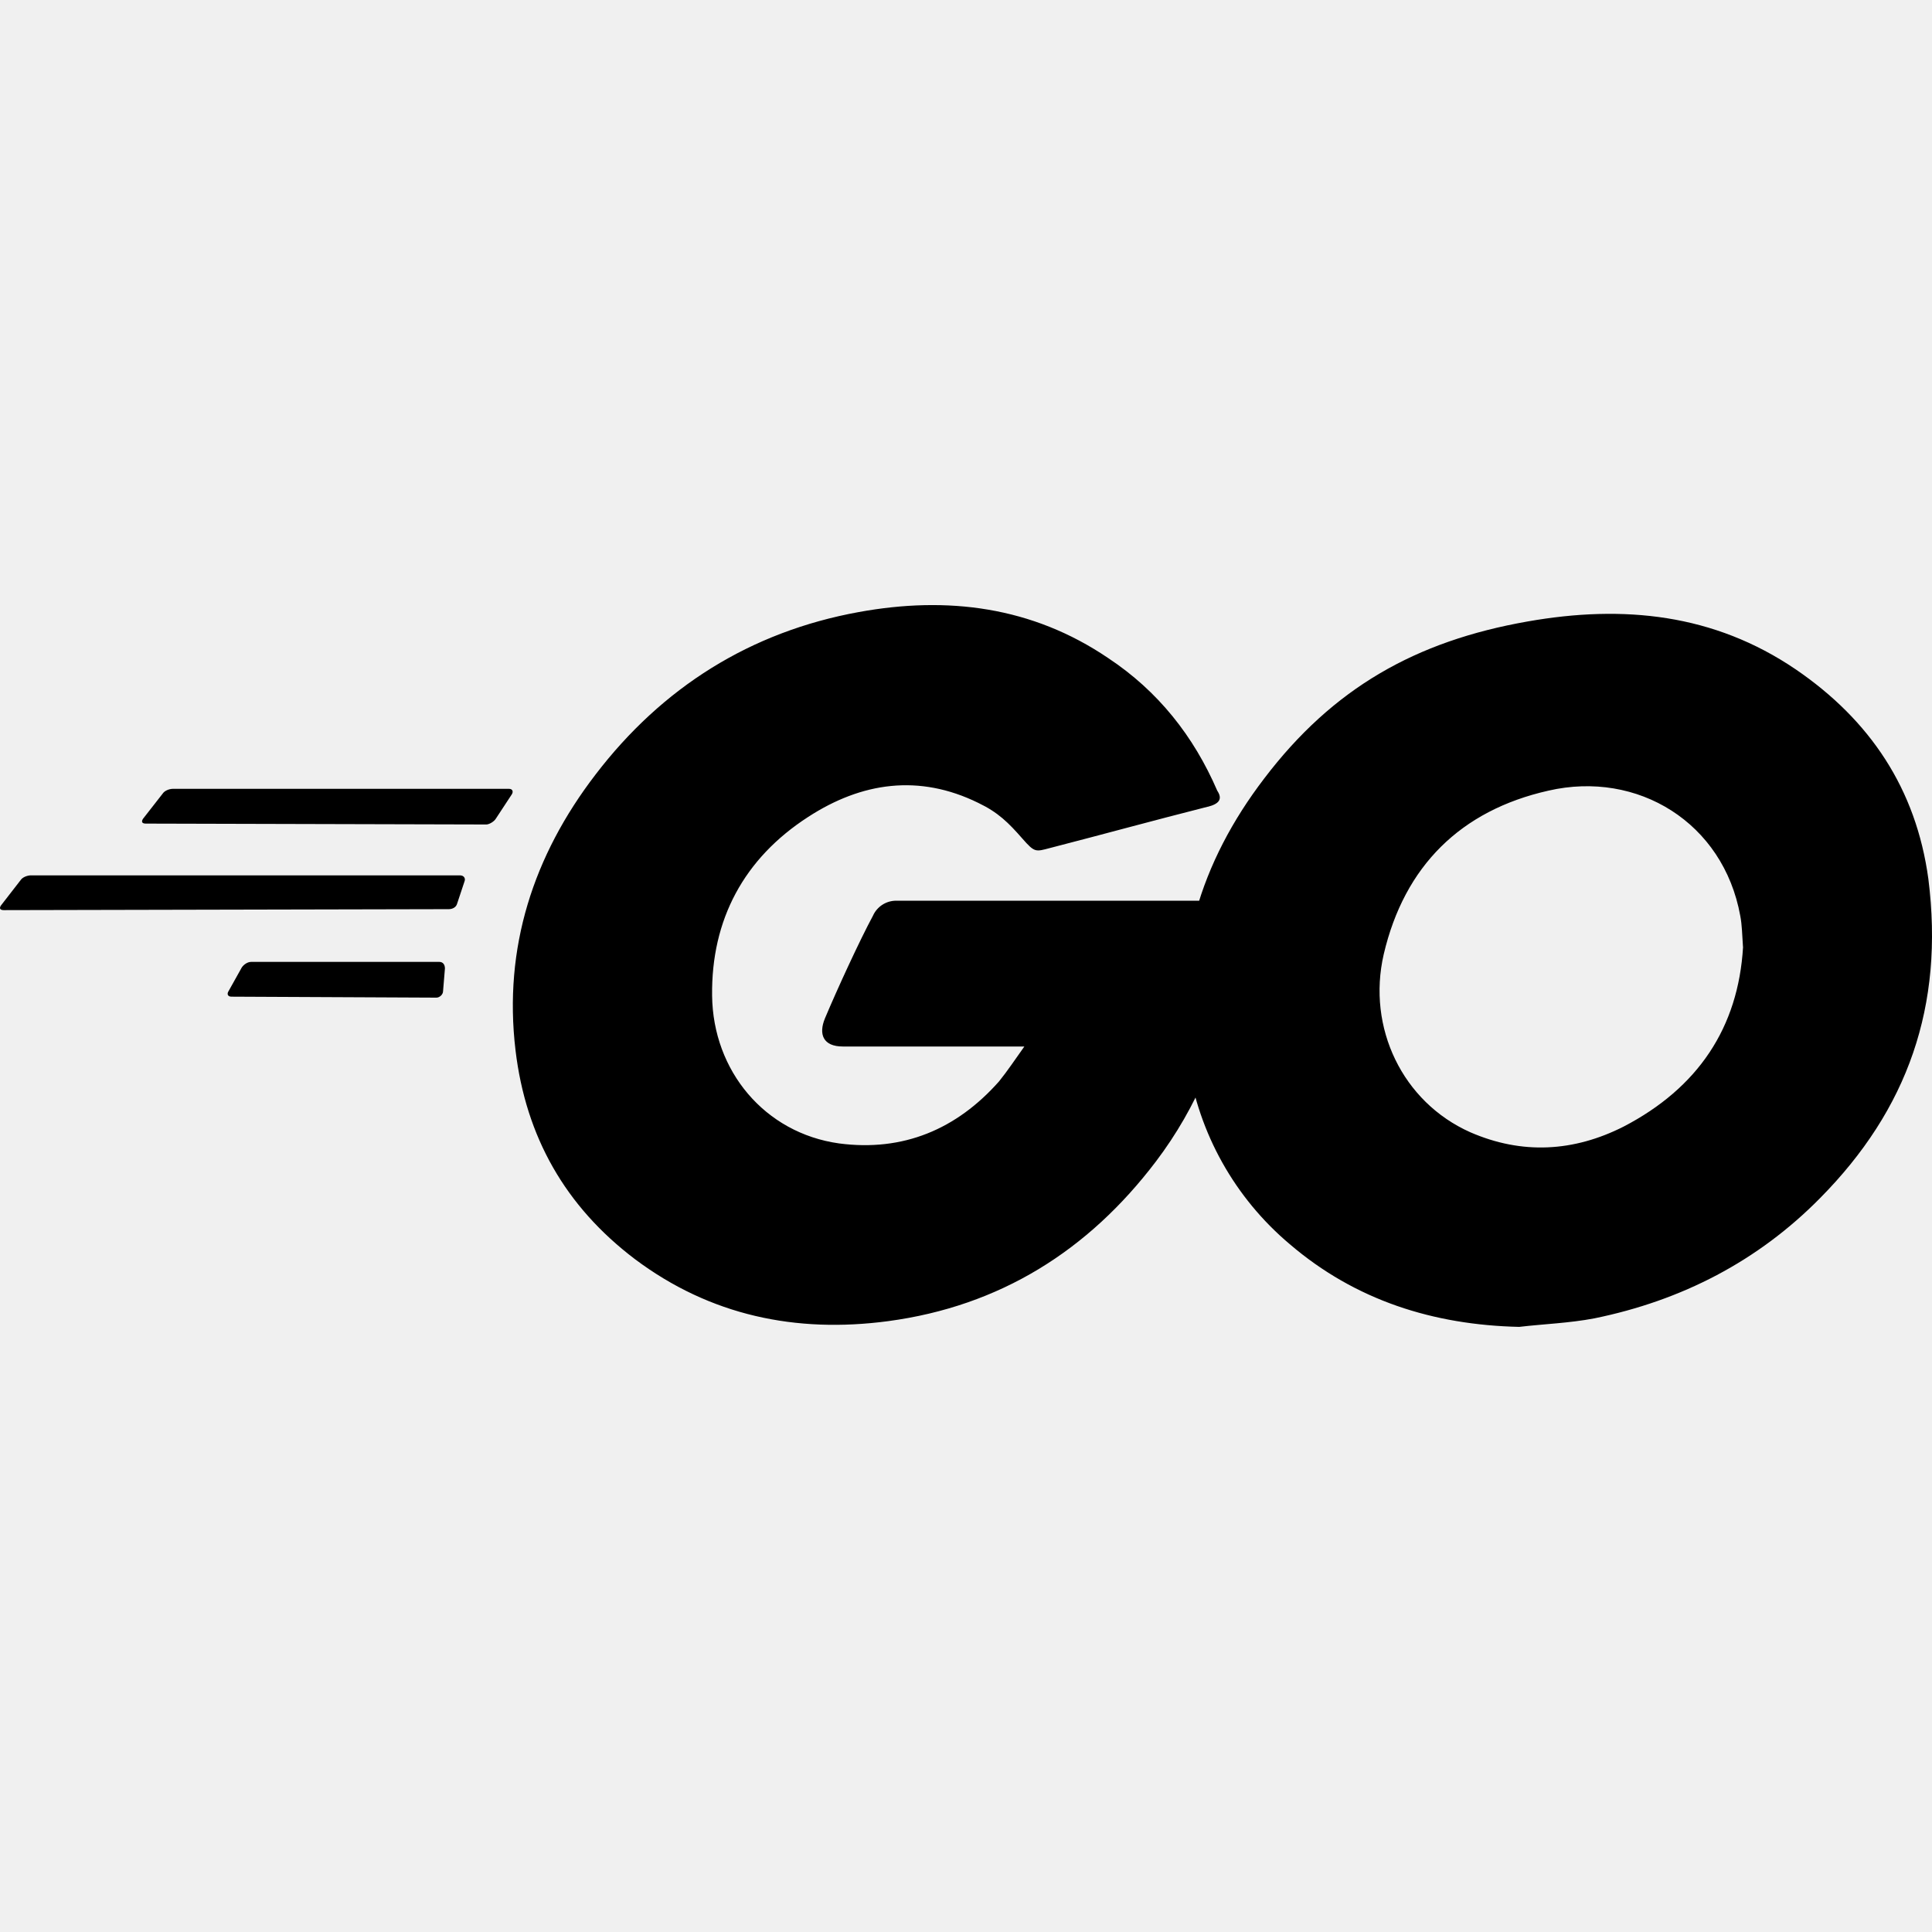
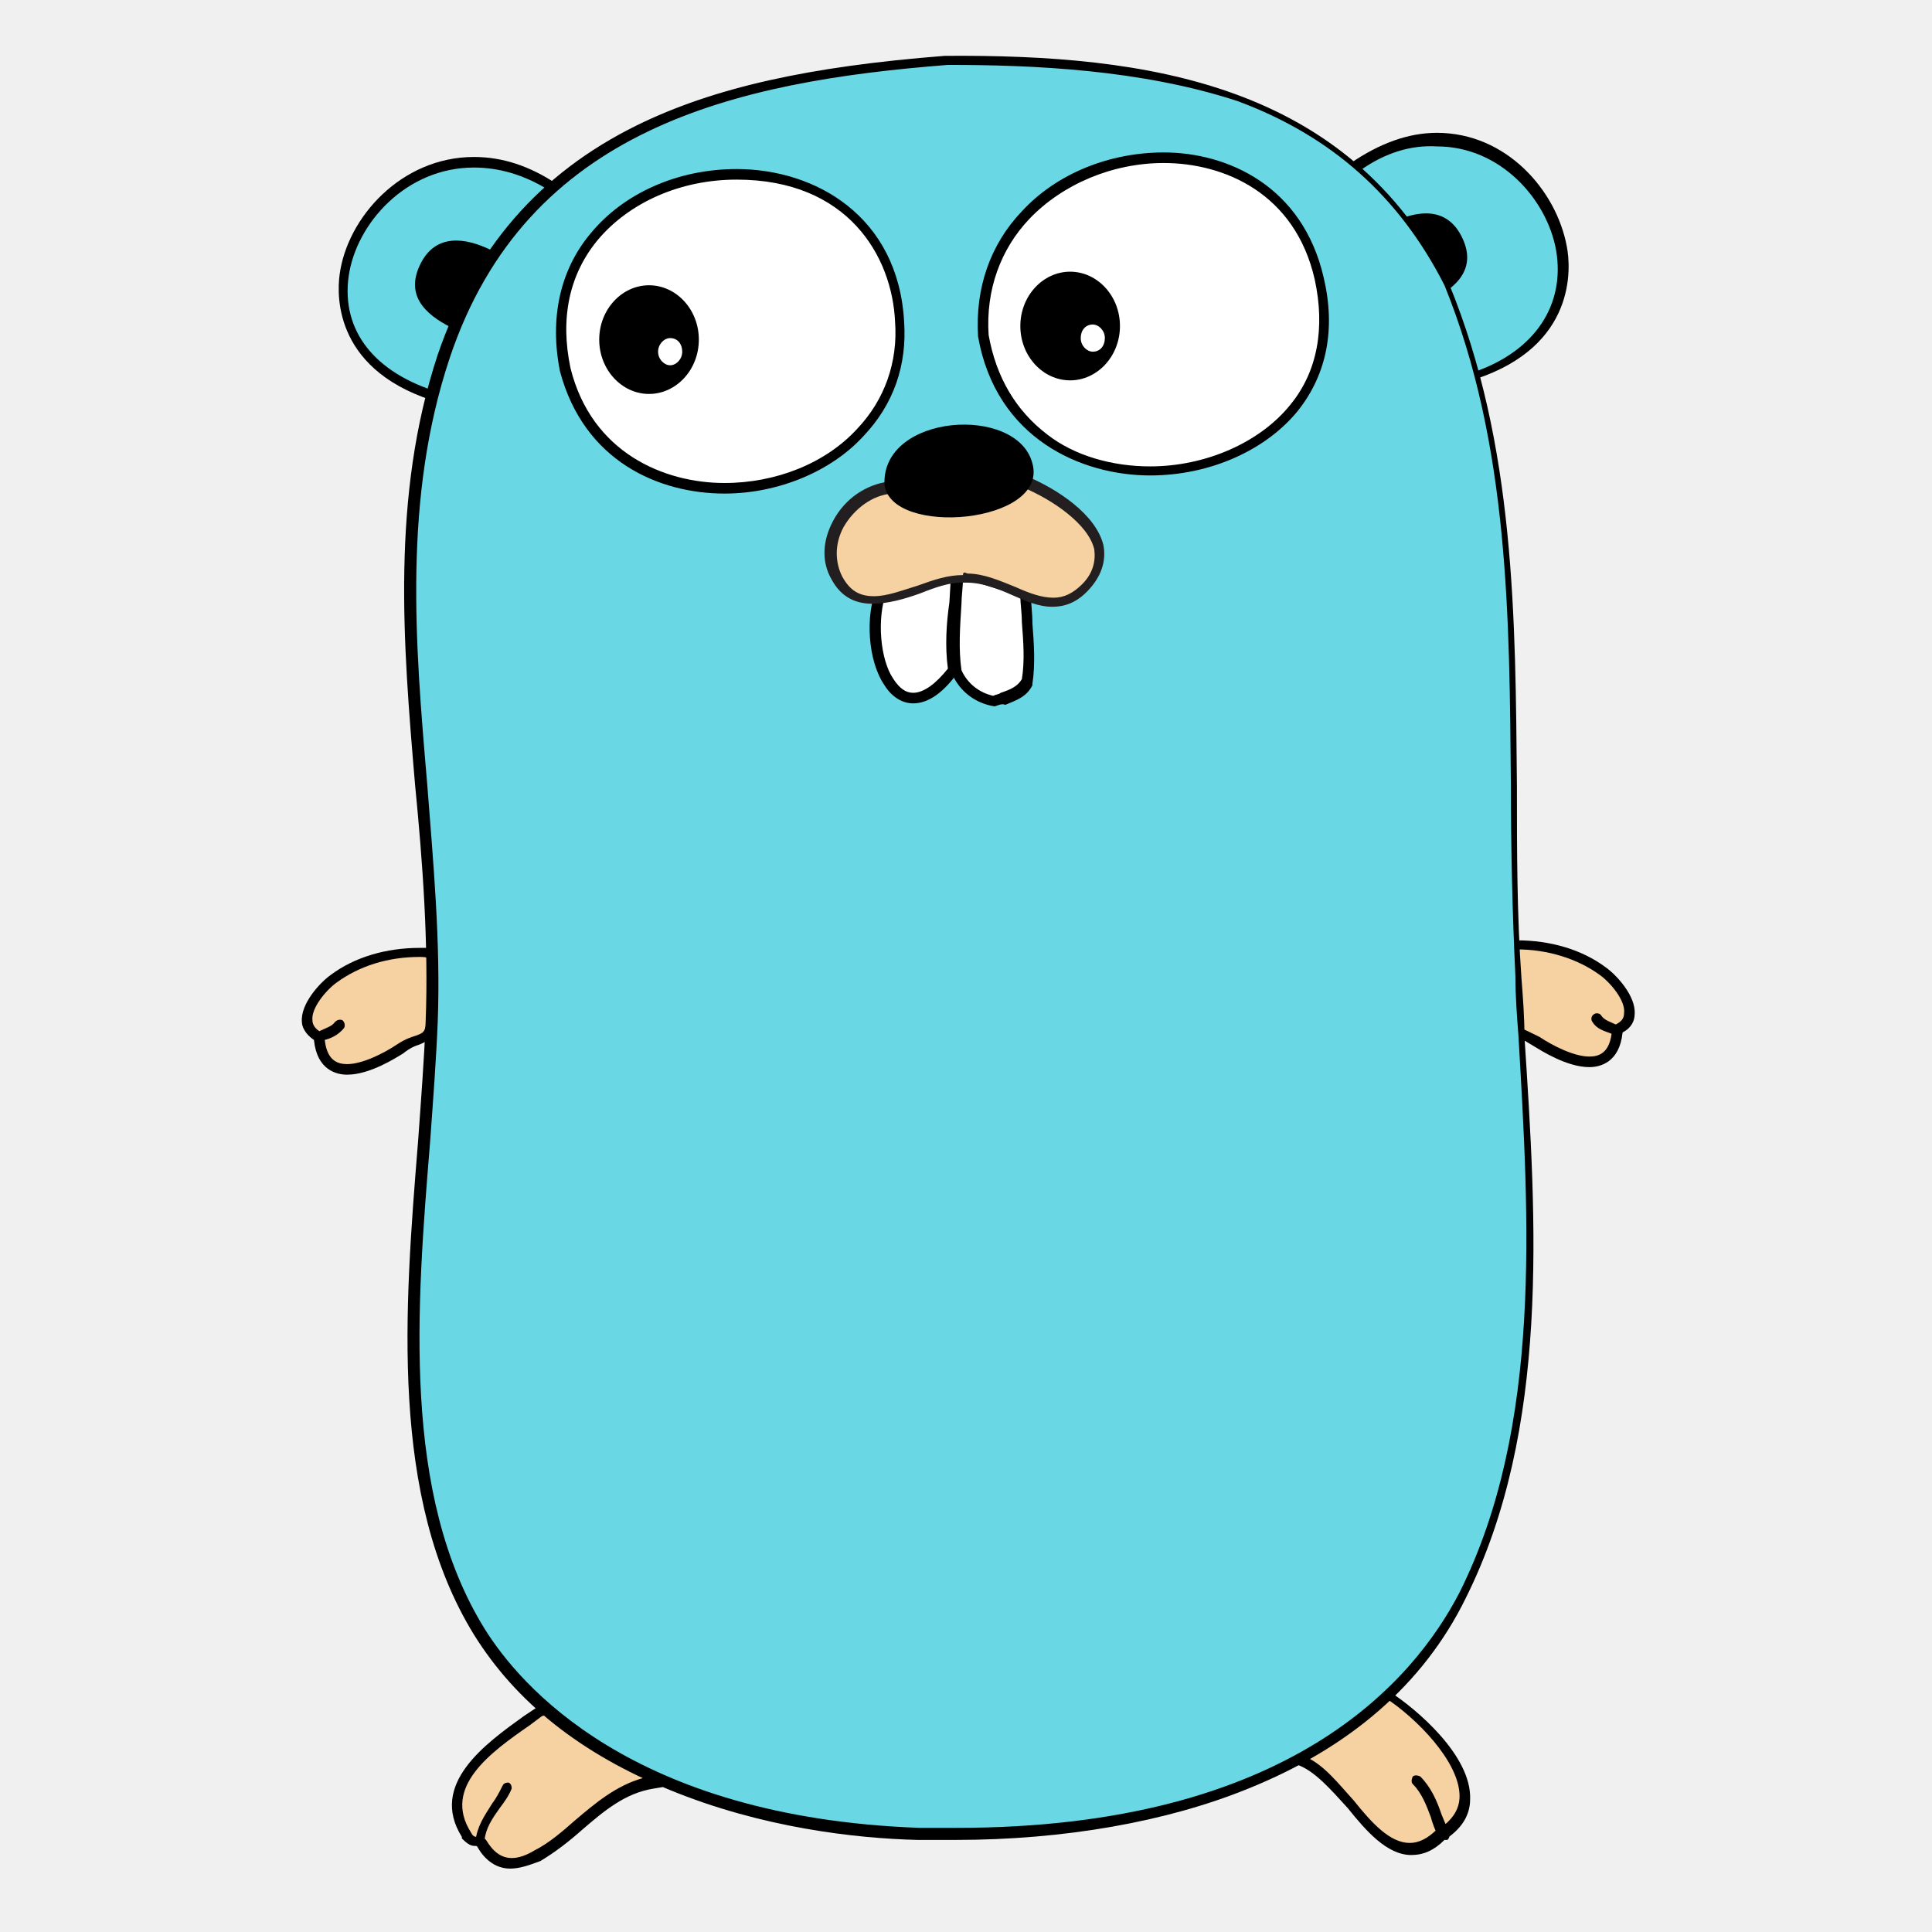
- <svg xmlns="http://www.w3.org/2000/svg" role="img" viewBox="0 0 24 24">
-   <path d="M1.811 10.231c-.047 0-.058-.023-.035-.059l.246-.315c.023-.035.081-.058.128-.058h4.172c.046 0 .058.035.035.07l-.199.303c-.023.036-.082.07-.117.07zM.047 11.306c-.047 0-.059-.023-.035-.058l.245-.316c.023-.035.082-.058.129-.058h5.328c.047 0 .07.035.058.07l-.093.28c-.012.047-.058.07-.105.07zm2.828 1.075c-.047 0-.059-.035-.035-.07l.163-.292c.023-.035.07-.07.117-.07h2.337c.047 0 .07.035.07.082l-.023.28c0 .047-.047.082-.082.082zm12.129-2.36c-.736.187-1.239.327-1.963.514-.176.046-.187.058-.34-.117-.174-.199-.303-.327-.548-.444-.737-.362-1.45-.257-2.115.175-.795.514-1.204 1.274-1.192 2.22.011.935.654 1.706 1.577 1.835.795.105 1.46-.175 1.987-.77.105-.13.198-.27.315-.434H10.47c-.245 0-.304-.152-.222-.35.152-.362.432-.97.596-1.274a.315.315 0 01.292-.187h4.253c-.023.316-.023.631-.07.947a4.983 4.983 0 01-.958 2.29c-.841 1.11-1.94 1.8-3.33 1.986-1.145.152-2.209-.07-3.143-.77-.865-.655-1.356-1.52-1.484-2.595-.152-1.274.222-2.419.993-3.424.83-1.086 1.928-1.776 3.272-2.02 1.098-.2 2.15-.07 3.096.571.62.41 1.063.97 1.356 1.648.07.105.023.164-.117.2m3.868 6.461c-1.064-.024-2.034-.328-2.852-1.029a3.665 3.665 0 01-1.262-2.255c-.21-1.32.152-2.489.947-3.529.853-1.122 1.881-1.706 3.272-1.95 1.192-.21 2.314-.095 3.33.595.923.63 1.496 1.484 1.648 2.605.198 1.578-.257 2.863-1.344 3.962-.771.783-1.718 1.273-2.805 1.495-.315.06-.63.07-.934.106zm2.78-4.72c-.011-.153-.011-.27-.034-.387-.21-1.157-1.274-1.81-2.384-1.554-1.087.245-1.788.935-2.045 2.033-.21.912.234 1.835 1.075 2.21.643.28 1.285.244 1.905-.07.923-.48 1.425-1.228 1.484-2.233z" />
+ <svg xmlns="http://www.w3.org/2000/svg" xmlns:xlink="http://www.w3.org/1999/xlink" viewBox="0 0 128 128">
+   <defs>
+     <path id="go-original-a" d="M18.8 1h90.5v126H18.8z" />
+   </defs>
+   <clipPath id="go-original-b">
+     <use xlink:href="#go-original-a" overflow="visible" />
+   </clipPath>
+   <path fill-rule="evenodd" clip-rule="evenodd" fill="#F6D2A2" d="M21.1 68.7c.2 3.5 3.7 1.9 5.3.8 1.5-1.1 2-.2 2.1-2.3.1-1.4.2-2.7.2-4.1-2.3-.2-4.8.3-6.7 1.7-.9.7-2.8 3-.9 3.9" clip-path="url(#go-original-b)" />
+   <path d="M23 71.2c-.7 0-2-.3-2.2-2.3-.6-.4-.8-.9-.8-1.2-.1-1.2 1.2-2.6 1.9-3.1 1.6-1.2 3.7-1.8 5.9-1.8h1.3v.3c.1 1.1 0 2.2-.1 3.2 0 .3 0 .6-.1.9-.1 1.5-.4 1.7-1.1 2-.3.1-.6.2-1.1.6-.5.3-2.2 1.4-3.7 1.4zm4.8-7.8c-2.1 0-4 .6-5.5 1.7-.7.5-1.7 1.7-1.6 2.5 0 .3.2.6.6.8l.2.1v.2c.1 1.6.9 1.8 1.5 1.8 1 0 2.4-.7 3.3-1.3.6-.4 1-.5 1.3-.6.5-.2.6-.2.7-1.4 0-.3 0-.6.1-.9.1-.9.1-1.9.1-2.8-.3-.1-.5-.1-.7-.1z" clip-path="url(#go-original-b)" />
+   <path fill-rule="evenodd" clip-rule="evenodd" fill="#C6B198" d="M21.1 68.7c.5-.2 1.1-.3 1.4-.8" clip-path="url(#go-original-b)" />
+   <path d="M21.1 69c-.1 0-.3-.1-.3-.2-.1-.2 0-.4.2-.4.1 0 .2-.1.2-.1.4-.2.8-.3 1-.6.1-.1.3-.2.5-.1.1.1.2.3.1.5-.4.5-.9.7-1.3.8l-.2.1h-.2z" clip-path="url(#go-original-b)" />
+   <path fill-rule="evenodd" clip-rule="evenodd" fill="#6AD7E5" d="M29.3 26.4c-13.6-3.8-3.5-21.1 7.4-14l-7.4 14z" clip-path="url(#go-original-b)" />
+   <path d="M29.5 26.8l-.3-.1c-7-2-6.9-7-6.7-8.5.5-3.8 4.1-7.8 8.9-7.8 1.9 0 3.7.6 5.5 1.8l.3.2-7.7 14.4zm1.9-15.7c-4.5 0-7.8 3.7-8.3 7.2-.5 3.6 1.7 6.4 6 7.7l7.1-13.5c-1.5-.9-3.1-1.4-4.8-1.4z" clip-path="url(#go-original-b)" />
+   <path fill-rule="evenodd" clip-rule="evenodd" fill="#6AD7E5" d="M89.6 11.1c10.7-7.5 20.5 9.5 8 13.8l-8-13.8z" clip-path="url(#go-original-b)" />
+   <path d="M97.5 25.3L89.2 11l.3-.2c1.9-1.3 3.8-2 5.7-2 4.6 0 7.9 3.8 8.6 7.5.3 1.5.6 6.6-6 8.8l-.3.2zm-7.4-14l7.7 13.3c3.9-1.4 5.9-4.4 5.3-8-.6-3.4-3.7-6.9-7.9-6.9-1.7-.1-3.4.4-5.1 1.6z" clip-path="url(#go-original-b)" />
+   <path fill-rule="evenodd" clip-rule="evenodd" fill="#F6D2A2" d="M92 112.3c2.7 1.7 7.7 6.8 3.6 9.3-3.9 3.6-6.1-4-9.6-5 1.5-2 3.4-3.9 6-4.3" clip-path="url(#go-original-b)" />
+   <path d="M93.5 122.9c-1.6 0-3-1.6-4.2-3.1-1.1-1.2-2.2-2.5-3.4-2.9l-.5-.1.3-.4c1.2-1.7 3.2-3.9 6.2-4.4h.1l.1.1c1.7 1.1 5.4 4.2 5.3 7.1 0 1.1-.6 2-1.7 2.7-.7.7-1.4 1-2.2 1zm-7-6.5c1.2.5 2.2 1.8 3.2 2.9 1.2 1.5 2.4 2.8 3.7 2.8.6 0 1.2-.3 1.8-.9h.1c.9-.6 1.4-1.3 1.4-2.2 0-2.3-2.9-5.2-4.9-6.5-1.8.5-3.6 1.7-5.3 3.9zm9.1 5.5c-.1 0-.2-.1-.3-.2-.2-.4-.4-.9-.5-1.3-.3-.8-.6-1.6-1.2-2.2-.1-.1-.1-.3 0-.5.1-.1.3-.1.5 0 .7.7 1.1 1.6 1.4 2.5l.5 1.2c.1.2 0 .4-.1.5h-.3z" clip-path="url(#go-original-b)" />
+   <path fill-rule="evenodd" clip-rule="evenodd" fill="#F6D2A2" d="M43.2 118.1c-3.2.5-5 3.4-7.7 4.9-2.5 1.5-3.5-.5-3.7-.9-.4-.2-.4.2-1-.4-2.3-3.7 2.4-6.4 4.9-8.2 3.5-.8 5.7 2.2 7.5 4.6" clip-path="url(#go-original-b)" />
+   <path d="M33.8 123.8c-1.3 0-2-1.1-2.2-1.5h-.1c-.3 0-.5-.1-.9-.5v-.1c-2.2-3.5 1.6-6.2 4.1-8l.9-.6h.2c.4-.1.7-.1 1.1-.1 3 0 4.9 2.6 6.5 4.7l.5.7-.6.1c-1.9.3-3.3 1.5-4.7 2.7-.9.8-1.8 1.5-2.8 2.1-.8.3-1.4.5-2 .5zm-2.2-2.1c.1 0 .2 0 .4.1h.1l.1.1c.2.3.7 1.2 1.7 1.2.5 0 1-.2 1.5-.5 1-.5 1.9-1.3 2.7-2 1.3-1.1 2.7-2.3 4.5-2.8-1.5-2-3.3-4.2-5.8-4.2-.3 0-.6 0-.9.1l-.8.6c-2.6 1.8-5.8 4.1-3.9 7.1.1.2.2.3.4.3zm.2.7c-.2 0-.4-.2-.3-.4.1-1 .6-1.7 1.1-2.5.3-.4.5-.8.7-1.2.1-.2.3-.2.4-.2.2.1.2.3.2.4-.2.5-.5.9-.8 1.3-.5.7-.9 1.3-1 2.1 0 .4-.1.5-.3.5z" clip-path="url(#go-original-b)" />
+   <path fill-rule="evenodd" clip-rule="evenodd" d="M29.9 21.7c-1.8-.9-3.1-2.2-2-4.3 1-1.9 2.9-1.7 4.7-.8l-2.7 5.1zm64.9-1.8c1.8-.9 3.1-2.2 2-4.3-1-1.9-2.9-1.7-4.7-.8l2.7 5.1z" clip-path="url(#go-original-b)" />
+   <path fill-rule="evenodd" clip-rule="evenodd" fill="#F6D2A2" d="M107.1 68.2c-.2 3.5-3.7 1.9-5.3.8-1.5-1.1-2-.2-2.1-2.3-.1-1.4-.2-2.7-.2-4.1 2.3-.2 4.8.3 6.7 1.7 1 .8 2.8 3 .9 3.9" clip-path="url(#go-original-b)" />
+   <path d="M105.3 70.7c-1.5 0-3.2-1.1-3.7-1.4-.5-.3-.8-.5-1.1-.6-.8-.3-1-.5-1.1-2 0-.3 0-.6-.1-.9-.1-1-.2-2.1-.1-3.2v-.3h1.3c2.2 0 4.3.6 5.9 1.8.7.5 2 1.9 1.9 3.1 0 .4-.2.9-.8 1.2-.2 2-1.5 2.3-2.2 2.3zM99.8 63c0 .9 0 1.9.1 2.8 0 .3 0 .6.1.9.1 1.2.2 1.2.7 1.4.3.1.7.3 1.3.6.9.6 2.3 1.3 3.3 1.3.6 0 1.4-.2 1.5-1.8V68l.2-.1c.4-.2.6-.4.6-.8.1-.8-.9-2-1.6-2.5-1.5-1.1-3.5-1.7-5.5-1.7-.2.1-.4.1-.7.1z" clip-path="url(#go-original-b)" />
+   <path fill-rule="evenodd" clip-rule="evenodd" fill="#C6B198" d="M107.1 68.2c-.5-.2-1.1-.3-1.4-.8" clip-path="url(#go-original-b)" />
+   <path d="M107.1 68.6h-.1l-.2-.1c-.5-.2-1-.3-1.3-.8-.1-.1-.1-.4.1-.5.1-.1.4-.1.5.1.2.3.6.4 1 .6.1 0 .2.1.2.1.2.1.3.3.2.4-.1.1-.3.2-.4.2z" clip-path="url(#go-original-b)" />
+   <path fill-rule="evenodd" clip-rule="evenodd" fill="#6AD7E5" d="M62.8 4c13.6 0 26.3 1.9 33 15 6 14.6 3.8 30.4 4.8 45.9.8 13.3 2.5 28.6-3.6 40.9-6.5 12.9-22.7 16.2-36 15.7-10.5-.4-23.1-3.8-29.1-13.4-6.9-11.2-3.7-27.9-3.2-40.4.6-14.8-4-29.7.9-44.1C34.5 8.5 48.1 5.1 62.8 4" clip-path="url(#go-original-b)" />
+   <path d="M63.3 121.9h-2.5c-4.1-.1-10.3-.8-16.4-3.3-5.9-2.4-10.2-5.8-13-10.3-5.6-9.1-4.6-21.6-3.7-32.7.2-2.8.4-5.4.5-7.9.2-5.2-.2-10.6-.7-15.7-.8-9.4-1.6-19.1 1.5-28.5 2.4-7 6.7-12 13.2-15.2 5.1-2.5 11.4-3.9 20.4-4.6C76 3.6 89.3 5.5 96 18.8c4.4 10.7 4.4 22.2 4.5 33.3 0 4.2 0 8.5.3 12.7.1 1.3.2 2.6.2 3.9.8 12.2 1.7 26-3.9 37.2-2.8 5.7-7.7 9.9-14.4 12.6-5.4 2.2-12.2 3.4-19.4 3.4zM62.8 4.3c-14.1 1.1-27.9 4.2-33 19.4-3.1 9.3-2.3 18.9-1.5 28.2.4 5.2.9 10.5.7 15.8-.1 2.5-.3 5.1-.5 7.9-.9 11-1.9 23.4 3.6 32.3 2.3 3.7 9.7 12.5 28.8 13.2h2.5c22.1 0 30.3-9.8 33.3-15.6 5.5-11 4.6-24.8 3.9-36.9-.1-1.3-.2-2.6-.2-3.9-.2-4.2-.3-8.5-.3-12.7-.1-11-.1-22.5-4.4-33.1C92.7 13 88.2 9 82 6.7c-6.4-2.1-13.6-2.4-19.2-2.4z" clip-path="url(#go-original-b)" />
+   <path fill-rule="evenodd" clip-rule="evenodd" fill="#fff" d="M65.2 22.2c2.4 14.2 25.6 10.4 22.3-3.9-3-12.8-23.1-9.2-22.3 3.9" clip-path="url(#go-original-b)" />
+   <path d="M76.2 31.5c-4.5 0-10.2-2.4-11.4-9.2-.2-3.2.8-6.1 2.9-8.3 2.3-2.5 5.8-3.9 9.4-3.9 4.2 0 9.2 2.2 10.6 8.3.8 3.4.2 6.4-1.7 8.8-2.1 2.6-5.8 4.3-9.8 4.3zm-10.7-9.3c.5 2.8 1.8 5 3.9 6.6 1.8 1.4 4.3 2.1 6.8 2.1 3.7 0 7.3-1.6 9.3-4.1 1.8-2.2 2.3-5.1 1.6-8.3-1.3-5.7-6-7.7-10-7.7-3.4 0-6.7 1.4-8.9 3.7-1.9 2-2.9 4.7-2.7 7.7z" clip-path="url(#go-original-b)" />
+   <path fill-rule="evenodd" clip-rule="evenodd" fill="#fff" d="M37.5 24.5c3.2 12.3 22.9 9.2 22.2-3.2-.9-14.8-25.3-12-22.2 3.2" clip-path="url(#go-original-b)" />
+   <path d="M48 32.7c-4.3 0-9.3-2.1-10.9-8.1-.7-3.5 0-6.7 2-9.1 2.2-2.7 5.8-4.3 9.7-4.3 5.2 0 10.7 3.1 11.1 10.1.2 2.9-.7 5.5-2.7 7.6-2.1 2.3-5.6 3.8-9.2 3.8zm.8-20.8c-3.7 0-7.1 1.5-9.2 4-1.9 2.3-2.5 5.2-1.8 8.5C39.2 30 44 32 48 32c3.4 0 6.7-1.3 8.8-3.6 1.8-1.9 2.7-4.4 2.5-7.1-.2-4.3-3.1-9.4-10.5-9.4z" clip-path="url(#go-original-b)" />
+   <path fill-rule="evenodd" clip-rule="evenodd" fill="#fff" d="M68 39.2c0 1.8.4 3.9.1 5.9-.5.9-1.4 1-2.2 1.3-1.1-.2-2-.9-2.5-1.9-.3-2.2.1-4.4.2-6.6l4.4 1.3z" clip-path="url(#go-original-b)" />
+   <path d="M65.9 46.8c-1.3-.2-2.3-1-2.8-2.1-.2-1.6-.1-3.1 0-4.6.1-.7.1-1.4.1-2.1v-.4l5.1 1.6v.2c0 .6.1 1.2.1 1.9.1 1.3.2 2.7 0 4v.1c-.4.8-1.1 1-1.8 1.3-.2-.1-.4 0-.7.1zm-2.2-2.4c.4.9 1.2 1.5 2.1 1.7.2-.1.4-.1.5-.2.6-.2 1.1-.4 1.4-.9.2-1.2.1-2.5 0-3.8 0-.6-.1-1.2-.1-1.7l-3.8-1.2c0 .6-.1 1.2-.1 1.7-.1 1.6-.2 3 0 4.4z" clip-path="url(#go-original-b)" />
+   <path fill-rule="evenodd" clip-rule="evenodd" d="M46.3 22.5c0 2-1.5 3.6-3.3 3.6-1.8 0-3.3-1.6-3.3-3.6s1.5-3.6 3.3-3.6c1.8 0 3.3 1.6 3.3 3.6" clip-path="url(#go-original-b)" />
+   <path fill-rule="evenodd" clip-rule="evenodd" fill="#fff" d="M45.2 23.3c0 .5-.4.9-.8.9s-.8-.4-.8-.9.4-.9.8-.9c.5 0 .8.4.8.9" clip-path="url(#go-original-b)" />
+   <path fill-rule="evenodd" clip-rule="evenodd" d="M74.2 21.6c0 2-1.5 3.6-3.3 3.6-1.8 0-3.3-1.6-3.3-3.6s1.5-3.6 3.3-3.6c1.8 0 3.3 1.6 3.3 3.6" clip-path="url(#go-original-b)" />
+   <path fill-rule="evenodd" clip-rule="evenodd" fill="#fff" d="M73.2 22.4c0 .5-.3.9-.8.9-.4 0-.8-.4-.8-.9s.3-.9.8-.9c.4 0 .8.4.8.9M58.4 39c-1.5 3.5.8 10.6 4.8 5.4-.3-2.2.1-4.4.2-6.6l-5 1.2z" clip-path="url(#go-original-b)" />
+   <path d="M60.5 46.6c-.7 0-1.4-.4-1.9-1.2-1.1-1.6-1.3-4.6-.5-6.5l.1-.2 5.5-1.4v.4l-.1 2.2c-.1 1.5-.2 2.9 0 4.4v.1l-.1.1c-1 1.4-2 2.1-3 2.1zm-1.8-7.3c-.6 1.7-.4 4.4.5 5.7.4.6.8.9 1.3.9.7 0 1.5-.6 2.3-1.6-.2-1.5-.1-3 .1-4.4l.1-1.7-4.3 1.1z" clip-path="url(#go-original-b)" />
+   <path fill-rule="evenodd" clip-rule="evenodd" fill="#F6D2A2" d="M58.9 32.2c-2.7.2-4.9 3.5-3.5 6 1.9 3.4 6-.3 8.6 0 3 .1 5.4 3.2 7.8.6 2.7-2.9-1.2-5.7-4.1-7l-8.8.4z" clip-path="url(#go-original-b)" />
+   <path fill="#231F20" d="M69.7 40.2c-.9 0-1.8-.4-2.7-.8-.9-.4-1.9-.8-3-.8h-.3c-.8 0-1.7.3-2.7.7-1.1.4-2.2.7-3.2.7-1.2 0-2.1-.5-2.7-1.6-.7-1.2-.6-2.6.1-3.9.8-1.5 2.2-2.4 3.7-2.6l8.9-.4h.1c2.2.9 4.7 2.6 5.2 4.6.2 1-.1 2-.9 2.9-.8.9-1.6 1.2-2.5 1.2zM64.1 38c1.1 0 2.2.5 3.2.9.9.4 1.7.7 2.5.7.7 0 1.3-.3 1.9-.9.7-.7.9-1.5.8-2.3-.4-1.7-2.8-3.3-4.7-4.1l-8.7.4c-1.3.1-2.5 1-3.2 2.2-.6 1.1-.6 2.3-.1 3.3.5.9 1.1 1.3 2.1 1.3.9 0 1.9-.4 2.9-.7 1.1-.4 2-.7 3-.7 0-.2.1-.2.3-.1z" clip-path="url(#go-original-b)" />
+   <path fill-rule="evenodd" clip-rule="evenodd" d="M58.6 32.1c-.2-4.7 8.8-5.3 9.8-1.4 1.1 4-9.4 4.9-9.8 1.4" clip-path="url(#go-original-b)" />
</svg>
